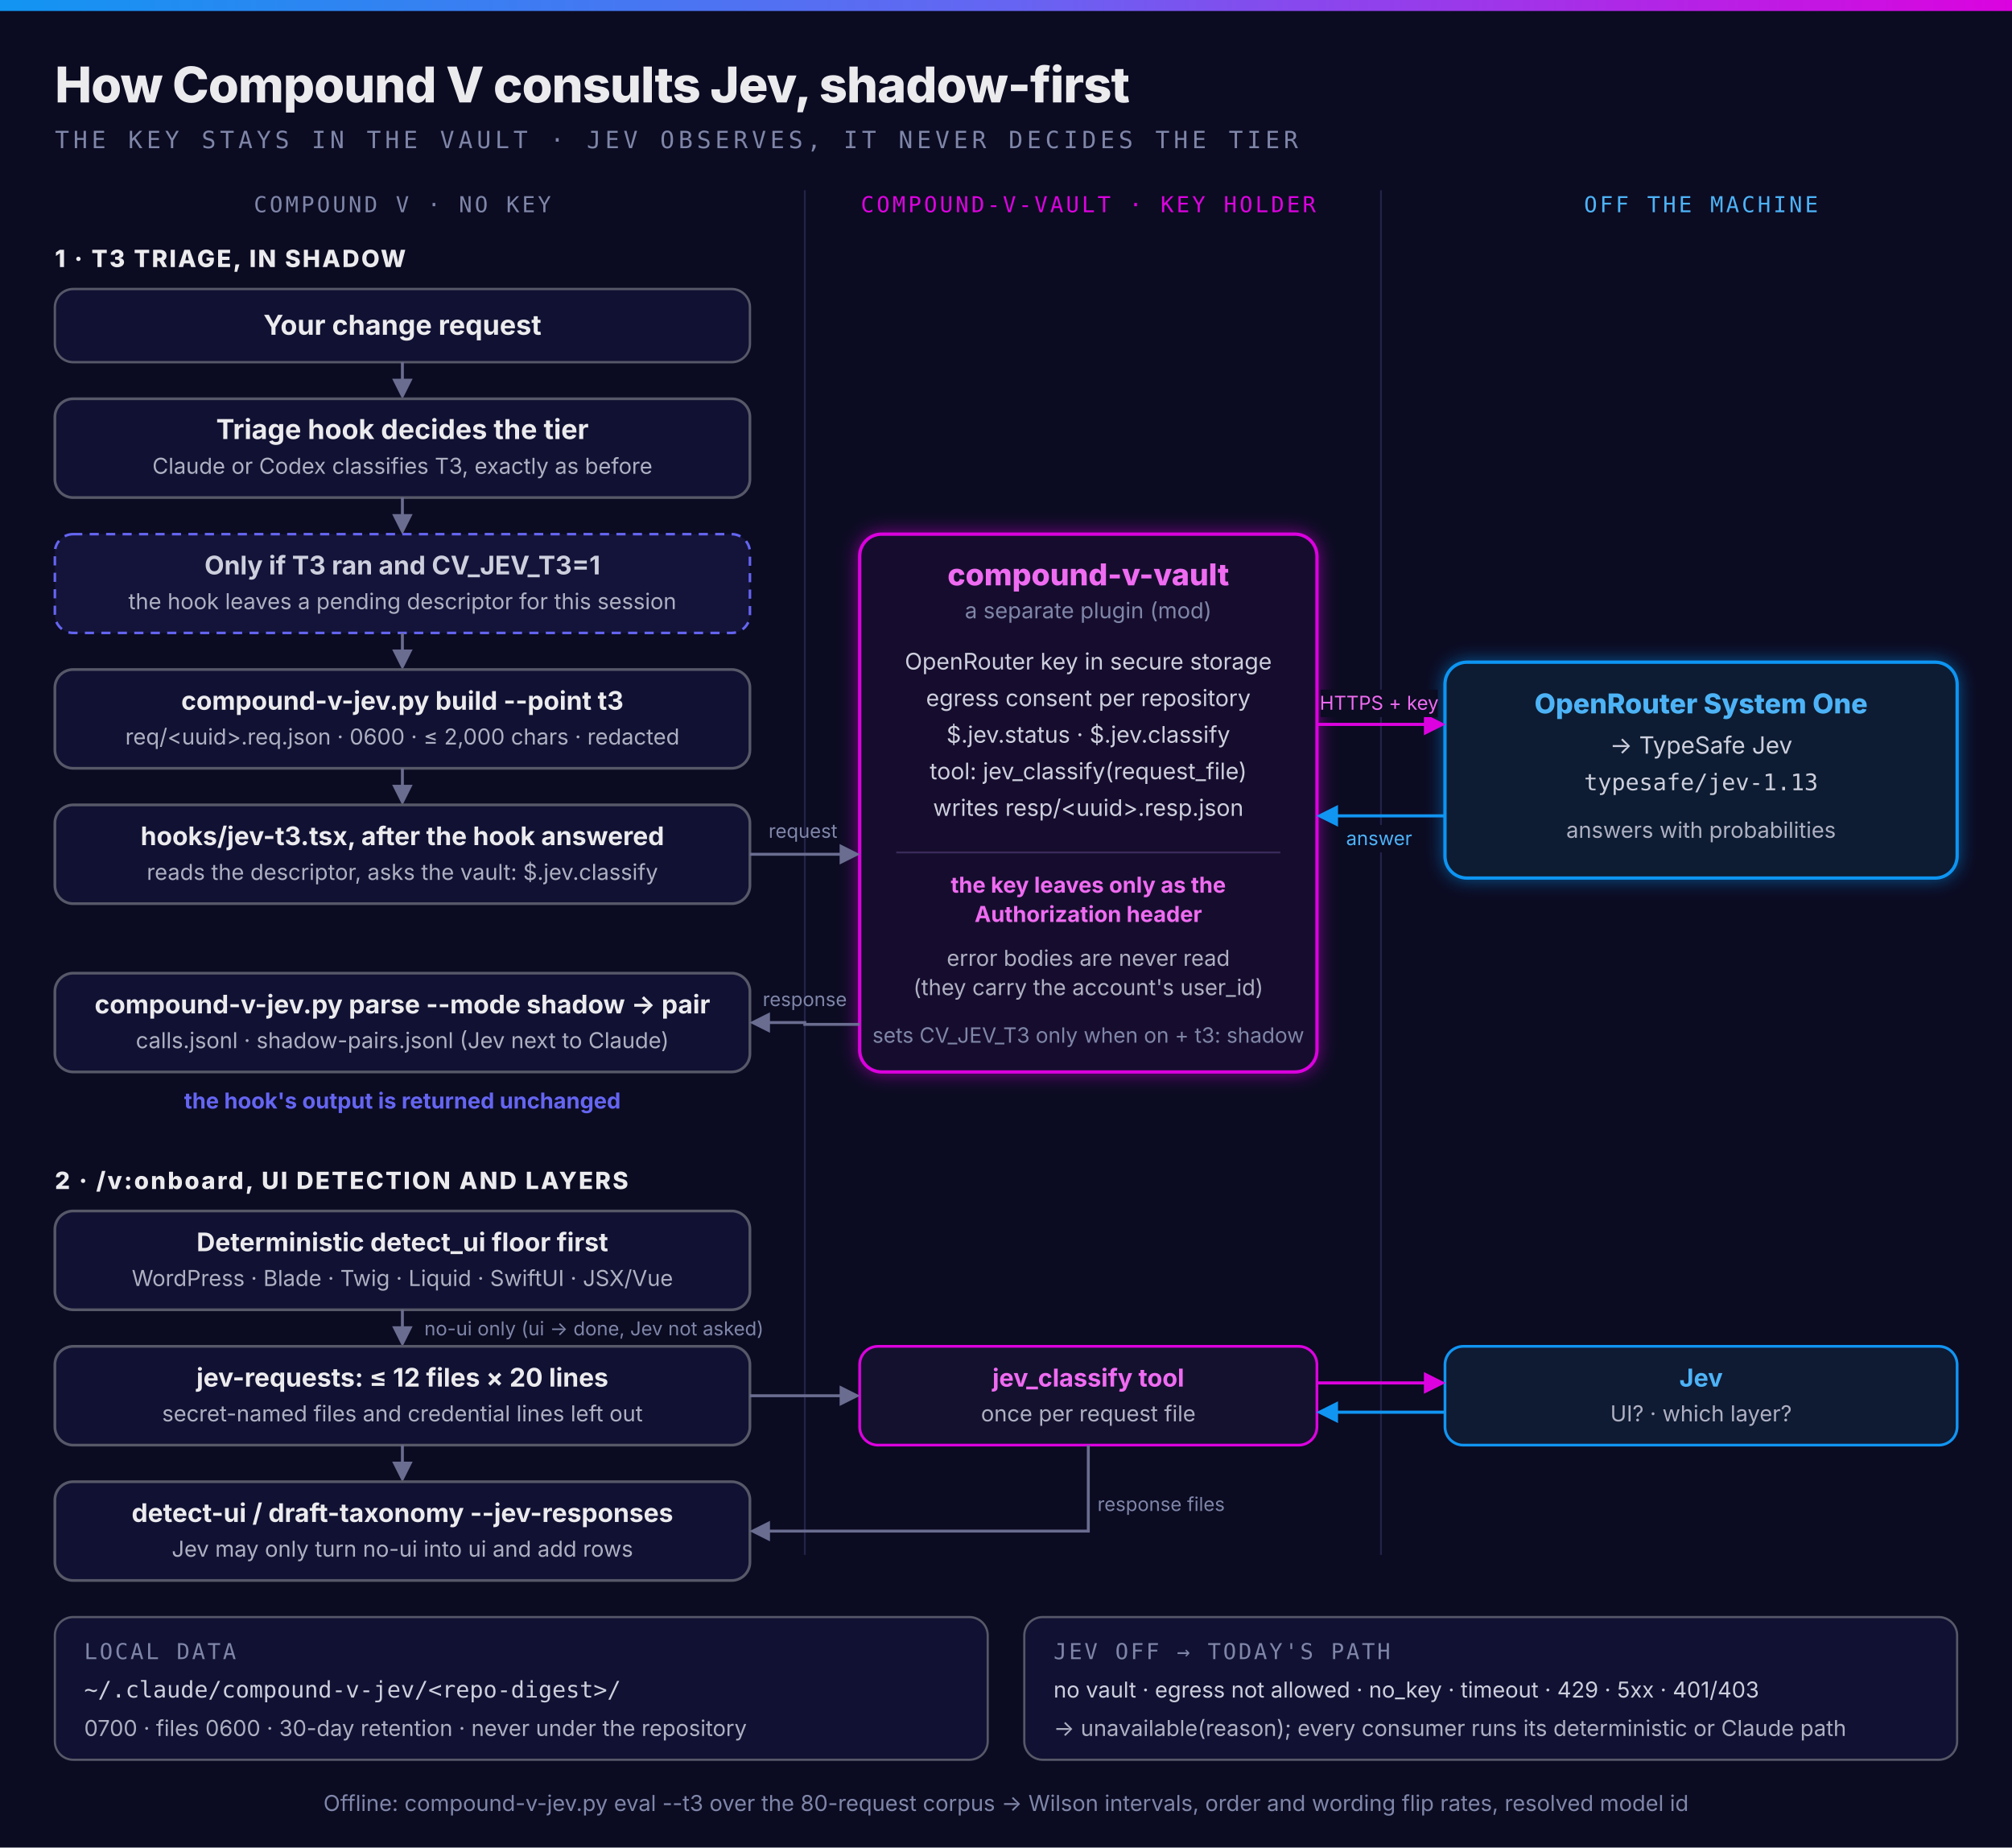
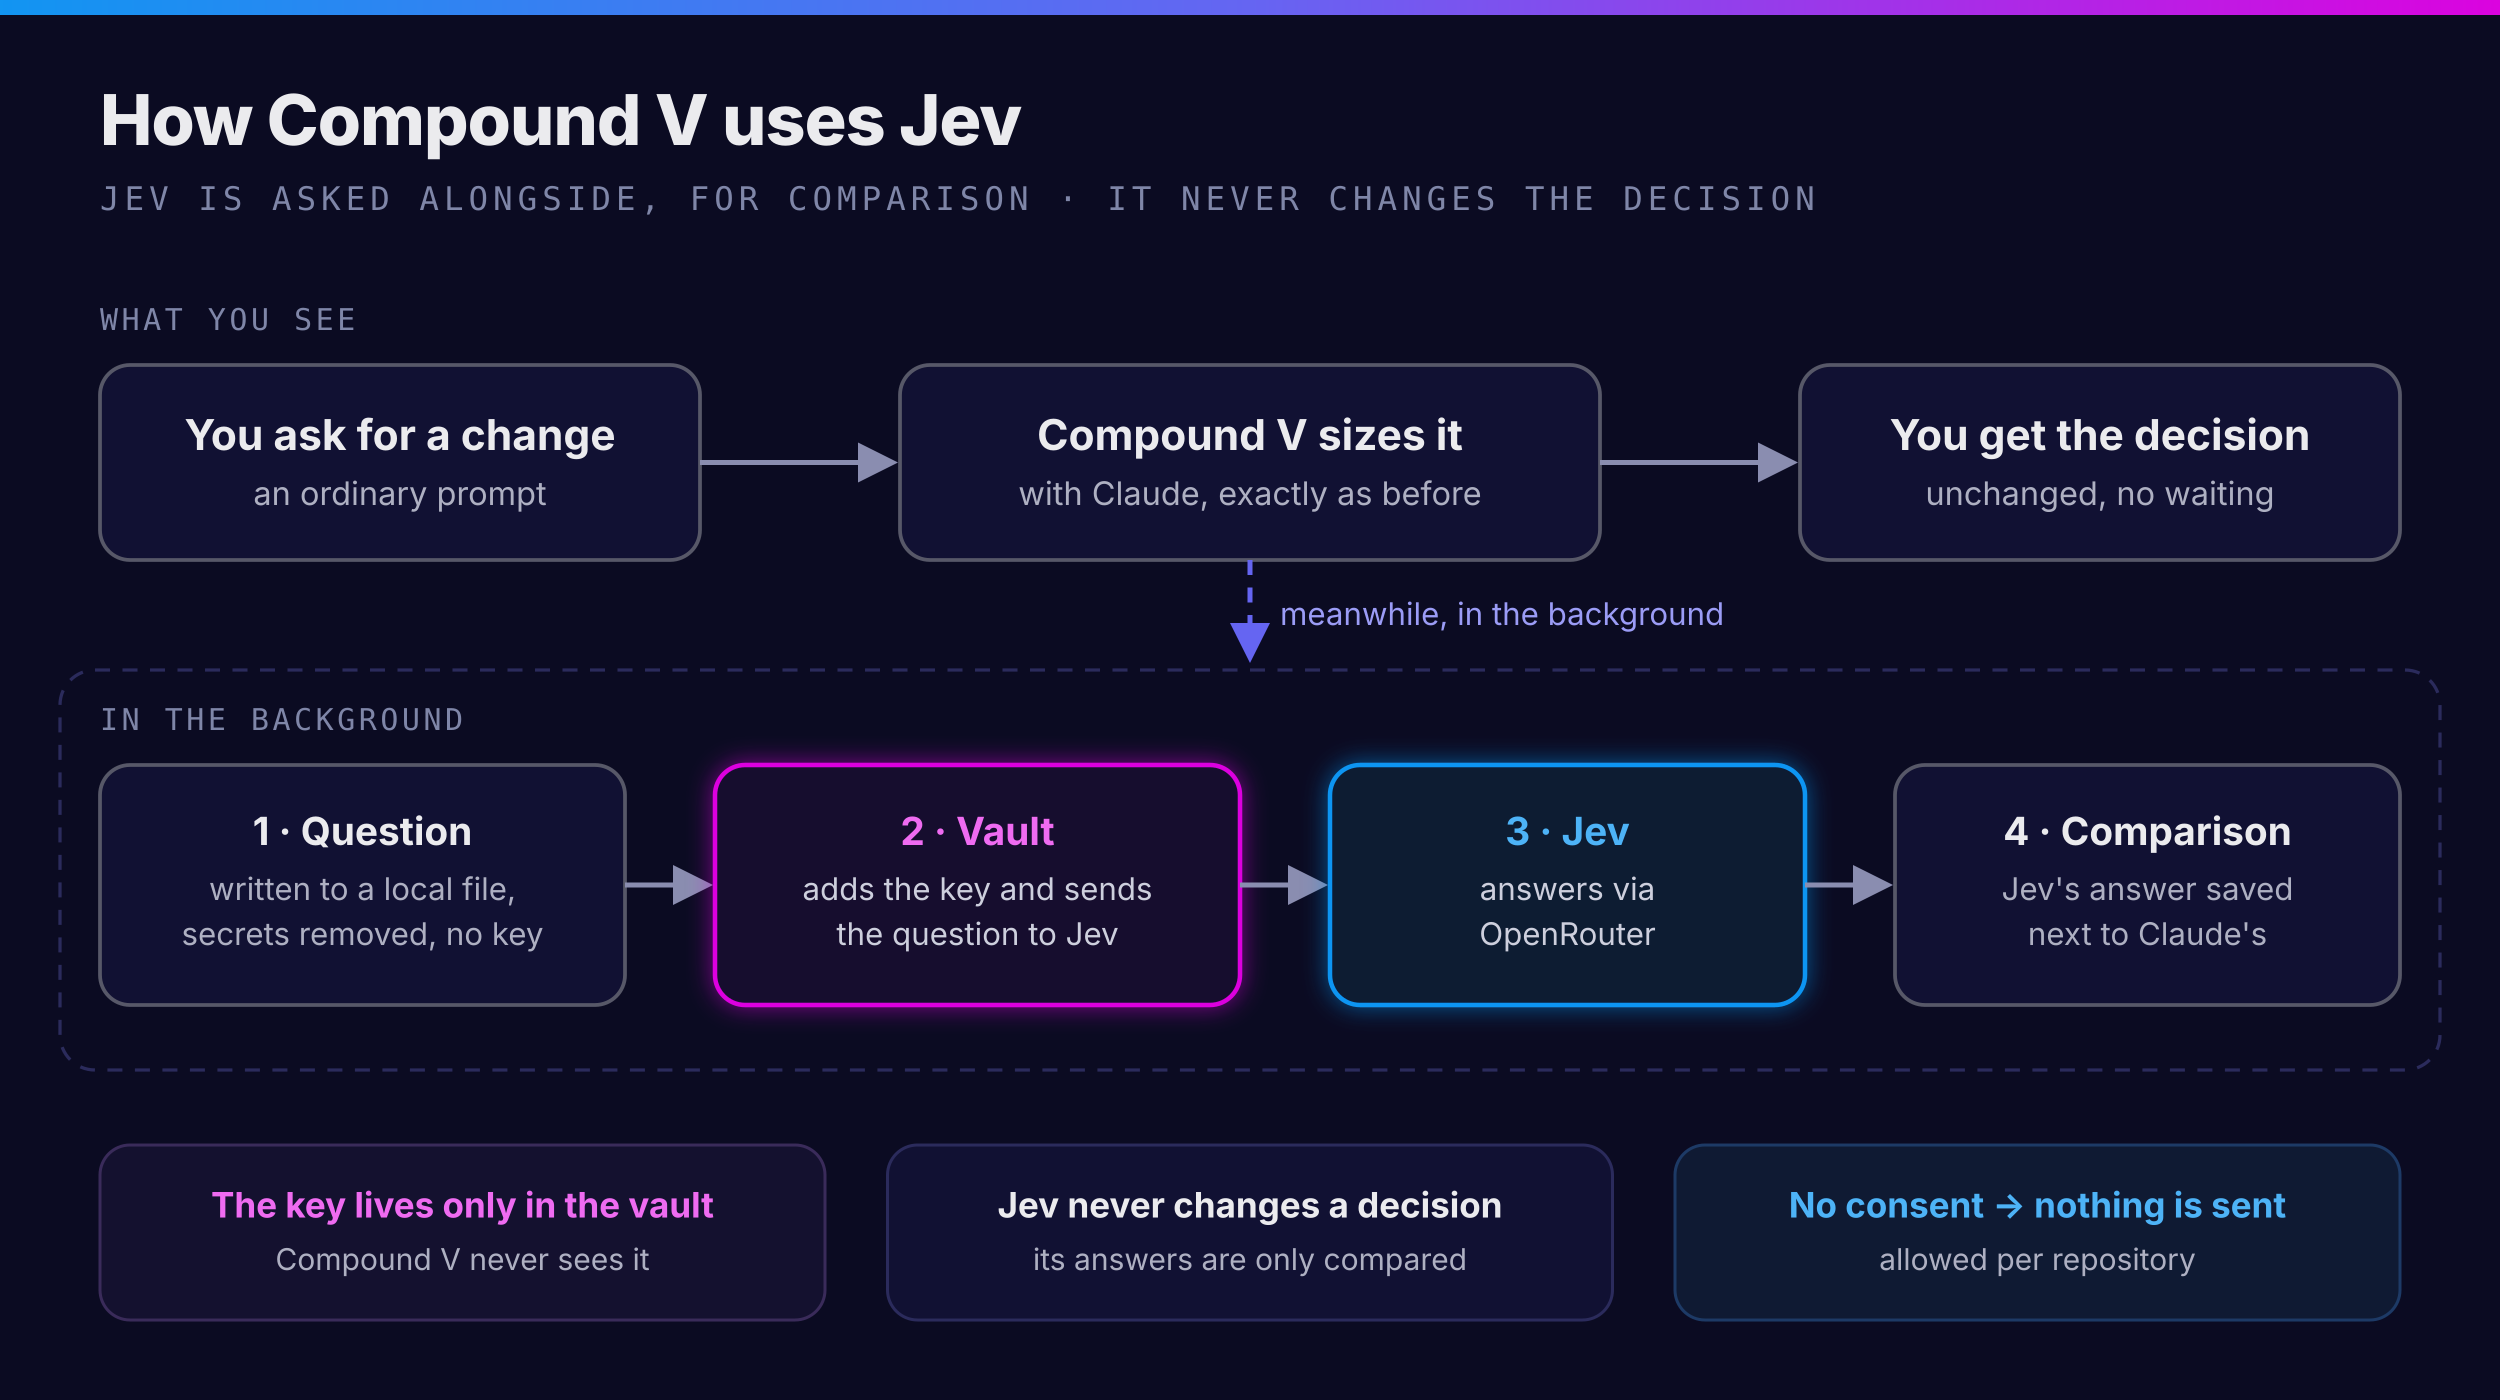
- <svg xmlns="http://www.w3.org/2000/svg" viewBox="0 0 1100 1010" font-family="system-ui, -apple-system, 'Segoe UI', sans-serif">
+ <svg xmlns="http://www.w3.org/2000/svg" viewBox="0 0 1000 560" font-family="system-ui, -apple-system, 'Segoe UI', sans-serif">
  <defs>
    <linearGradient id="brandbar" x1="0" y1="0" x2="1" y2="0">
      <stop offset="0" stop-color="#1195f2" />
      <stop offset="0.5" stop-color="#6565f2" />
      <stop offset="1" stop-color="#dc02df" />
    </linearGradient>
-     <marker id="aN" viewBox="0 0 10 10" refX="8" refY="5" markerWidth="7" markerHeight="7" orient="auto-start-reverse">
-       <path d="M0 0 L10 5 L0 10 z" fill="#6a6d90" />
+     <marker id="aN" viewBox="0 0 10 10" refX="8" refY="5" markerWidth="8" markerHeight="8" orient="auto-start-reverse">
+       <path d="M0 0 L10 5 L0 10 z" fill="#8a8db0" />
    </marker>
-     <marker id="aM" viewBox="0 0 10 10" refX="8" refY="5" markerWidth="7" markerHeight="7" orient="auto-start-reverse">
-       <path d="M0 0 L10 5 L0 10 z" fill="#dc02df" />
-     </marker>
-     <marker id="aB" viewBox="0 0 10 10" refX="8" refY="5" markerWidth="7" markerHeight="7" orient="auto-start-reverse">
-       <path d="M0 0 L10 5 L0 10 z" fill="#1195f2" />
+     <marker id="aV" viewBox="0 0 10 10" refX="8" refY="5" markerWidth="8" markerHeight="8" orient="auto-start-reverse">
+       <path d="M0 0 L10 5 L0 10 z" fill="#6565f2" />
    </marker>
    <filter id="gMag" x="-40%" y="-40%" width="180%" height="180%">
      <feDropShadow dx="0" dy="0" stdDeviation="5" flood-color="#dc02df" flood-opacity="0.55" />
    </filter>
    <filter id="gBlue" x="-40%" y="-40%" width="180%" height="180%">
      <feDropShadow dx="0" dy="0" stdDeviation="5" flood-color="#1195f2" flood-opacity="0.55" />
    </filter>
  </defs>
-   <rect x="0" y="0" width="1100" height="1010" fill="#0b0b22" />
-   <rect x="0" y="0" width="1100" height="6" fill="url(#brandbar)" />
-   <text x="30" y="56" font-size="27" font-weight="800" letter-spacing="-0.4" fill="#ebebee">How Compound V consults Jev, shadow-first</text>
-   <text x="30" y="81" font-size="13" font-family="ui-monospace, 'SF Mono', Menlo, monospace" letter-spacing="2.2" fill="#7f86a8">THE KEY STAYS IN THE VAULT · JEV OBSERVES, IT NEVER DECIDES THE TIER</text>
-   <text x="220" y="116" font-size="12" font-family="ui-monospace, monospace" letter-spacing="1.4" text-anchor="middle" fill="#7f86a8">COMPOUND V · NO KEY</text>
-   <text x="595" y="116" font-size="12" font-family="ui-monospace, monospace" letter-spacing="1.4" text-anchor="middle" fill="#dc02df">COMPOUND-V-VAULT · KEY HOLDER</text>
-   <text x="930" y="116" font-size="12" font-family="ui-monospace, monospace" letter-spacing="1.4" text-anchor="middle" fill="#4db3f7">OFF THE MACHINE</text>
-   <line x1="440" y1="104" x2="440" y2="850" stroke="#23234a" stroke-width="1" />
-   <line x1="755" y1="104" x2="755" y2="850" stroke="#23234a" stroke-width="1" />
-   <text x="30" y="146" font-size="13" font-weight="800" letter-spacing="1" fill="#ebebee">1 · T3 TRIAGE, IN SHADOW</text>
-   <rect x="30" y="158" width="380" height="40" rx="10" fill="#111133" stroke="#575868" stroke-width="1.3" />
-   <text x="220" y="183" font-size="15" font-weight="700" text-anchor="middle" fill="#ebebee">Your change request</text>
-   <line x1="220" y1="198" x2="220" y2="216" stroke="#6a6d90" stroke-width="1.6" marker-end="url(#aN)" />
-   <rect x="30" y="218" width="380" height="54" rx="10" fill="#111133" stroke="#575868" stroke-width="1.5" />
-   <text x="220" y="240" font-size="15" font-weight="700" text-anchor="middle" fill="#ebebee">Triage hook decides the tier</text>
-   <text x="220" y="259" font-size="12" text-anchor="middle" fill="#aeb0c2">Claude or Codex classifies T3, exactly as before</text>
-   <line x1="220" y1="272" x2="220" y2="290" stroke="#6a6d90" stroke-width="1.6" marker-end="url(#aN)" />
-   <rect x="30" y="292" width="380" height="54" rx="10" fill="#14143a" stroke="#6565f2" stroke-width="1.4" stroke-dasharray="5 4" />
-   <text x="220" y="314" font-size="14" font-weight="700" text-anchor="middle" fill="#cdcfdd">Only if T3 ran and CV_JEV_T3=1</text>
-   <text x="220" y="333" font-size="12" text-anchor="middle" fill="#aeb0c2">the hook leaves a pending descriptor for this session</text>
-   <line x1="220" y1="346" x2="220" y2="364" stroke="#6a6d90" stroke-width="1.6" marker-end="url(#aN)" />
-   <rect x="30" y="366" width="380" height="54" rx="10" fill="#111133" stroke="#575868" stroke-width="1.5" />
-   <text x="220" y="388" font-size="14" font-weight="700" text-anchor="middle" fill="#ebebee">compound-v-jev.py build --point t3</text>
-   <text x="220" y="407" font-size="12" text-anchor="middle" fill="#aeb0c2">req/&lt;uuid&gt;.req.json · 0600 · ≤ 2,000 chars · redacted</text>
-   <line x1="220" y1="420" x2="220" y2="438" stroke="#6a6d90" stroke-width="1.6" marker-end="url(#aN)" />
-   <rect x="30" y="440" width="380" height="54" rx="10" fill="#111133" stroke="#575868" stroke-width="1.5" />
-   <text x="220" y="462" font-size="14" font-weight="700" text-anchor="middle" fill="#ebebee">hooks/jev-t3.tsx, after the hook answered</text>
-   <text x="220" y="481" font-size="12" text-anchor="middle" fill="#aeb0c2">reads the descriptor, asks the vault: $.jev.classify</text>
-   <rect x="30" y="532" width="380" height="54" rx="10" fill="#111133" stroke="#575868" stroke-width="1.5" />
-   <text x="220" y="554" font-size="14" font-weight="700" text-anchor="middle" fill="#ebebee">compound-v-jev.py parse --mode shadow → pair</text>
-   <text x="220" y="573" font-size="12" text-anchor="middle" fill="#aeb0c2">calls.jsonl · shadow-pairs.jsonl (Jev next to Claude)</text>
-   <text x="220" y="606" font-size="12" font-weight="700" text-anchor="middle" fill="#6565f2">the hook's output is returned unchanged</text>
-   <rect x="470" y="292" width="250" height="294" rx="12" fill="#14112f" stroke="#dc02df" stroke-width="1.8" filter="url(#gMag)" />
-   <text x="595" y="320" font-size="16.5" font-weight="800" text-anchor="middle" fill="#ef6bf1">compound-v-vault</text>
-   <text x="595" y="338" font-size="12" text-anchor="middle" fill="#7f86a8">a separate plugin (mod)</text>
-   <text x="595" y="366" font-size="12.5" text-anchor="middle" fill="#cdcfdd">OpenRouter key in secure storage</text>
-   <text x="595" y="386" font-size="12.5" text-anchor="middle" fill="#cdcfdd">egress consent per repository</text>
-   <text x="595" y="406" font-size="12.5" text-anchor="middle" fill="#cdcfdd">$.jev.status · $.jev.classify</text>
-   <text x="595" y="426" font-size="12.5" text-anchor="middle" fill="#cdcfdd">tool: jev_classify(request_file)</text>
-   <text x="595" y="446" font-size="12.5" text-anchor="middle" fill="#cdcfdd">writes resp/&lt;uuid&gt;.resp.json</text>
-   <line x1="490" y1="466" x2="700" y2="466" stroke="#3a2b5a" stroke-width="1" />
-   <text x="595" y="488" font-size="12" font-weight="700" text-anchor="middle" fill="#ef6bf1">the key leaves only as the</text>
-   <text x="595" y="504" font-size="12" font-weight="700" text-anchor="middle" fill="#ef6bf1">Authorization header</text>
-   <text x="595" y="528" font-size="12" text-anchor="middle" fill="#aeb0c2">error bodies are never read</text>
-   <text x="595" y="544" font-size="12" text-anchor="middle" fill="#aeb0c2">(they carry the account's user_id)</text>
-   <text x="595" y="570" font-size="11.5" text-anchor="middle" fill="#7f86a8">sets CV_JEV_T3 only when on + t3: shadow</text>
-   <rect x="790" y="362" width="280" height="118" rx="12" fill="#0f1a33" stroke="#1195f2" stroke-width="1.8" filter="url(#gBlue)" />
-   <text x="930" y="390" font-size="15" font-weight="800" text-anchor="middle" fill="#4db3f7">OpenRouter System One</text>
-   <text x="930" y="412" font-size="13" text-anchor="middle" fill="#cdcfdd">→ TypeSafe Jev</text>
-   <text x="930" y="432" font-size="12.5" font-family="ui-monospace, monospace" text-anchor="middle" fill="#cdcfdd">typesafe/jev-1.13</text>
-   <text x="930" y="458" font-size="12" text-anchor="middle" fill="#aeb0c2">answers with probabilities</text>
-   <line x1="410" y1="467" x2="468" y2="467" stroke="#6a6d90" stroke-width="1.6" marker-end="url(#aN)" />
-   <text x="439" y="458" font-size="10.5" text-anchor="middle" fill="#7f86a8">request</text>
-   <line x1="720" y1="396" x2="788" y2="396" stroke="#dc02df" stroke-width="1.7" marker-end="url(#aM)" />
-   <rect x="722" y="377" width="64" height="15" fill="#0b0b22" />
-   <text x="754" y="388" font-size="10.5" text-anchor="middle" fill="#ef6bf1">HTTPS + key</text>
-   <line x1="790" y1="446" x2="722" y2="446" stroke="#1195f2" stroke-width="1.7" marker-end="url(#aB)" />
-   <rect x="736" y="451" width="36" height="15" fill="#0b0b22" />
-   <text x="754" y="462" font-size="10.5" text-anchor="middle" fill="#4db3f7">answer</text>
-   <path d="M470 560 L440 560 L440 559 L412 559" fill="none" stroke="#6a6d90" stroke-width="1.6" marker-end="url(#aN)" />
-   <text x="440" y="550" font-size="10.5" text-anchor="middle" fill="#7f86a8">response</text>
-   <text x="30" y="650" font-size="13" font-weight="800" letter-spacing="1" fill="#ebebee">2 · /v:onboard, UI DETECTION AND LAYERS</text>
-   <rect x="30" y="662" width="380" height="54" rx="10" fill="#111133" stroke="#575868" stroke-width="1.5" />
-   <text x="220" y="684" font-size="14" font-weight="700" text-anchor="middle" fill="#ebebee">Deterministic detect_ui floor first</text>
-   <text x="220" y="703" font-size="12" text-anchor="middle" fill="#aeb0c2">WordPress · Blade · Twig · Liquid · SwiftUI · JSX/Vue</text>
-   <line x1="220" y1="716" x2="220" y2="734" stroke="#6a6d90" stroke-width="1.6" marker-end="url(#aN)" />
-   <text x="232" y="730" font-size="10.5" fill="#7f86a8">no-ui only (ui → done, Jev not asked)</text>
-   <rect x="30" y="736" width="380" height="54" rx="10" fill="#111133" stroke="#575868" stroke-width="1.5" />
-   <text x="220" y="758" font-size="14" font-weight="700" text-anchor="middle" fill="#ebebee">jev-requests: ≤ 12 files × 20 lines</text>
-   <text x="220" y="777" font-size="12" text-anchor="middle" fill="#aeb0c2">secret-named files and credential lines left out</text>
-   <line x1="220" y1="790" x2="220" y2="808" stroke="#6a6d90" stroke-width="1.6" marker-end="url(#aN)" />
-   <rect x="30" y="810" width="380" height="54" rx="10" fill="#111133" stroke="#575868" stroke-width="1.5" />
-   <text x="220" y="832" font-size="14" font-weight="700" text-anchor="middle" fill="#ebebee">detect-ui / draft-taxonomy --jev-responses</text>
-   <text x="220" y="851" font-size="12" text-anchor="middle" fill="#aeb0c2">Jev may only turn no-ui into ui and add rows</text>
-   <rect x="470" y="736" width="250" height="54" rx="10" fill="#14112f" stroke="#dc02df" stroke-width="1.5" />
-   <text x="595" y="758" font-size="13.5" font-weight="700" text-anchor="middle" fill="#ef6bf1">jev_classify tool</text>
-   <text x="595" y="777" font-size="12" text-anchor="middle" fill="#aeb0c2">once per request file</text>
-   <rect x="790" y="736" width="280" height="54" rx="10" fill="#0f1a33" stroke="#1195f2" stroke-width="1.5" />
-   <text x="930" y="758" font-size="13.5" font-weight="700" text-anchor="middle" fill="#4db3f7">Jev</text>
-   <text x="930" y="777" font-size="12" text-anchor="middle" fill="#aeb0c2">UI? · which layer?</text>
-   <line x1="410" y1="763" x2="468" y2="763" stroke="#6a6d90" stroke-width="1.6" marker-end="url(#aN)" />
-   <line x1="720" y1="756" x2="788" y2="756" stroke="#dc02df" stroke-width="1.7" marker-end="url(#aM)" />
-   <line x1="790" y1="772" x2="722" y2="772" stroke="#1195f2" stroke-width="1.7" marker-end="url(#aB)" />
-   <path d="M595 790 L595 837 L412 837" fill="none" stroke="#6a6d90" stroke-width="1.6" marker-end="url(#aN)" />
-   <text x="600" y="826" font-size="10.5" fill="#7f86a8">response files</text>
-   <rect x="30" y="884" width="510" height="78" rx="10" fill="#111133" stroke="#575868" stroke-width="1.2" />
-   <text x="46" y="907" font-size="12" font-family="ui-monospace, monospace" letter-spacing="1.2" fill="#7f86a8">LOCAL DATA</text>
-   <text x="46" y="928" font-size="12.5" font-family="ui-monospace, monospace" fill="#cdcfdd">~/.claude/compound-v-jev/&lt;repo-digest&gt;/</text>
-   <text x="46" y="949" font-size="12" fill="#aeb0c2">0700 · files 0600 · 30-day retention · never under the repository</text>
-   <rect x="560" y="884" width="510" height="78" rx="10" fill="#111133" stroke="#575868" stroke-width="1.2" />
-   <text x="576" y="907" font-size="12" font-family="ui-monospace, monospace" letter-spacing="1.2" fill="#7f86a8">JEV OFF → TODAY'S PATH</text>
-   <text x="576" y="928" font-size="12" fill="#cdcfdd">no vault · egress not allowed · no_key · timeout · 429 · 5xx · 401/403</text>
-   <text x="576" y="949" font-size="12" fill="#aeb0c2">→ unavailable(reason); every consumer runs its deterministic or Claude path</text>
-   <text x="550" y="990" font-size="12" text-anchor="middle" fill="#7f86a8">Offline: compound-v-jev.py eval --t3 over the 80-request corpus → Wilson intervals, order and wording flip rates, resolved model id</text>
+   <rect x="0" y="0" width="1000" height="560" fill="#0b0b22" />
+   <rect x="0" y="0" width="1000" height="6" fill="url(#brandbar)" />
+   <text x="40" y="58" font-size="28" font-weight="800" letter-spacing="-0.4" fill="#ebebee">How Compound V uses Jev</text>
+   <text x="40" y="84" font-size="13" font-family="ui-monospace, 'SF Mono', Menlo, monospace" letter-spacing="2" fill="#7f86a8">JEV IS ASKED ALONGSIDE, FOR COMPARISON · IT NEVER CHANGES THE DECISION</text>
+   <text x="40" y="132" font-size="12" font-family="ui-monospace, monospace" letter-spacing="1.4" fill="#7f86a8">WHAT YOU SEE</text>
+   <rect x="40" y="146" width="240" height="78" rx="12" fill="#111133" stroke="#575868" stroke-width="1.5" />
+   <text x="160" y="180" font-size="17" font-weight="700" text-anchor="middle" fill="#ebebee">You ask for a change</text>
+   <text x="160" y="202" font-size="13" text-anchor="middle" fill="#aeb0c2">an ordinary prompt</text>
+   <line x1="280" y1="185" x2="356" y2="185" stroke="#8a8db0" stroke-width="2" marker-end="url(#aN)" />
+   <rect x="360" y="146" width="280" height="78" rx="12" fill="#111133" stroke="#575868" stroke-width="1.5" />
+   <text x="500" y="180" font-size="17" font-weight="700" text-anchor="middle" fill="#ebebee">Compound V sizes it</text>
+   <text x="500" y="202" font-size="13" text-anchor="middle" fill="#aeb0c2">with Claude, exactly as before</text>
+   <line x1="640" y1="185" x2="716" y2="185" stroke="#8a8db0" stroke-width="2" marker-end="url(#aN)" />
+   <rect x="720" y="146" width="240" height="78" rx="12" fill="#111133" stroke="#575868" stroke-width="1.5" />
+   <text x="840" y="180" font-size="17" font-weight="700" text-anchor="middle" fill="#ebebee">You get the decision</text>
+   <text x="840" y="202" font-size="13" text-anchor="middle" fill="#aeb0c2">unchanged, no waiting</text>
+   <path d="M500 224 L500 262" fill="none" stroke="#6565f2" stroke-width="2" stroke-dasharray="6 5" marker-end="url(#aV)" />
+   <text x="512" y="250" font-size="12.5" fill="#9b9cf6">meanwhile, in the background</text>
+   <rect x="24" y="268" width="952" height="160" rx="14" fill="none" stroke="#2b2b5c" stroke-width="1.3" stroke-dasharray="6 5" />
+   <text x="40" y="292" font-size="12" font-family="ui-monospace, monospace" letter-spacing="1.4" fill="#7f86a8">IN THE BACKGROUND</text>
+   <rect x="40" y="306" width="210" height="96" rx="12" fill="#111133" stroke="#575868" stroke-width="1.5" />
+   <text x="145" y="338" font-size="15.5" font-weight="700" text-anchor="middle" fill="#ebebee">1 · Question</text>
+   <text x="145" y="360" font-size="12.5" text-anchor="middle" fill="#aeb0c2">written to a local file,</text>
+   <text x="145" y="378" font-size="12.5" text-anchor="middle" fill="#aeb0c2">secrets removed, no key</text>
+   <line x1="250" y1="354" x2="282" y2="354" stroke="#8a8db0" stroke-width="2" marker-end="url(#aN)" />
+   <rect x="286" y="306" width="210" height="96" rx="12" fill="#14112f" stroke="#dc02df" stroke-width="1.8" filter="url(#gMag)" />
+   <text x="391" y="338" font-size="15.5" font-weight="700" text-anchor="middle" fill="#ef6bf1">2 · Vault</text>
+   <text x="391" y="360" font-size="12.5" text-anchor="middle" fill="#cdcfdd">adds the key and sends</text>
+   <text x="391" y="378" font-size="12.5" text-anchor="middle" fill="#cdcfdd">the question to Jev</text>
+   <line x1="496" y1="354" x2="528" y2="354" stroke="#8a8db0" stroke-width="2" marker-end="url(#aN)" />
+   <rect x="532" y="306" width="190" height="96" rx="12" fill="#0f1a33" stroke="#1195f2" stroke-width="1.8" filter="url(#gBlue)" />
+   <text x="627" y="338" font-size="15.5" font-weight="700" text-anchor="middle" fill="#4db3f7">3 · Jev</text>
+   <text x="627" y="360" font-size="12.5" text-anchor="middle" fill="#cdcfdd">answers via</text>
+   <text x="627" y="378" font-size="12.5" text-anchor="middle" fill="#cdcfdd">OpenRouter</text>
+   <line x1="722" y1="354" x2="754" y2="354" stroke="#8a8db0" stroke-width="2" marker-end="url(#aN)" />
+   <rect x="758" y="306" width="202" height="96" rx="12" fill="#111133" stroke="#575868" stroke-width="1.5" />
+   <text x="859" y="338" font-size="15.5" font-weight="700" text-anchor="middle" fill="#ebebee">4 · Comparison</text>
+   <text x="859" y="360" font-size="12.5" text-anchor="middle" fill="#aeb0c2">Jev's answer saved</text>
+   <text x="859" y="378" font-size="12.5" text-anchor="middle" fill="#aeb0c2">next to Claude's</text>
+   <rect x="40" y="458" width="290" height="70" rx="12" fill="#14112f" stroke="#3a2b5a" stroke-width="1.2" />
+   <text x="185" y="487" font-size="14" font-weight="700" text-anchor="middle" fill="#ef6bf1">The key lives only in the vault</text>
+   <text x="185" y="508" font-size="12" text-anchor="middle" fill="#aeb0c2">Compound V never sees it</text>
+   <rect x="355" y="458" width="290" height="70" rx="12" fill="#111133" stroke="#2b2b5c" stroke-width="1.2" />
+   <text x="500" y="487" font-size="14" font-weight="700" text-anchor="middle" fill="#ebebee">Jev never changes a decision</text>
+   <text x="500" y="508" font-size="12" text-anchor="middle" fill="#aeb0c2">its answers are only compared</text>
+   <rect x="670" y="458" width="290" height="70" rx="12" fill="#0f1a33" stroke="#1d3a66" stroke-width="1.2" />
+   <text x="815" y="487" font-size="14" font-weight="700" text-anchor="middle" fill="#4db3f7">No consent → nothing is sent</text>
+   <text x="815" y="508" font-size="12" text-anchor="middle" fill="#aeb0c2">allowed per repository</text>
</svg>
